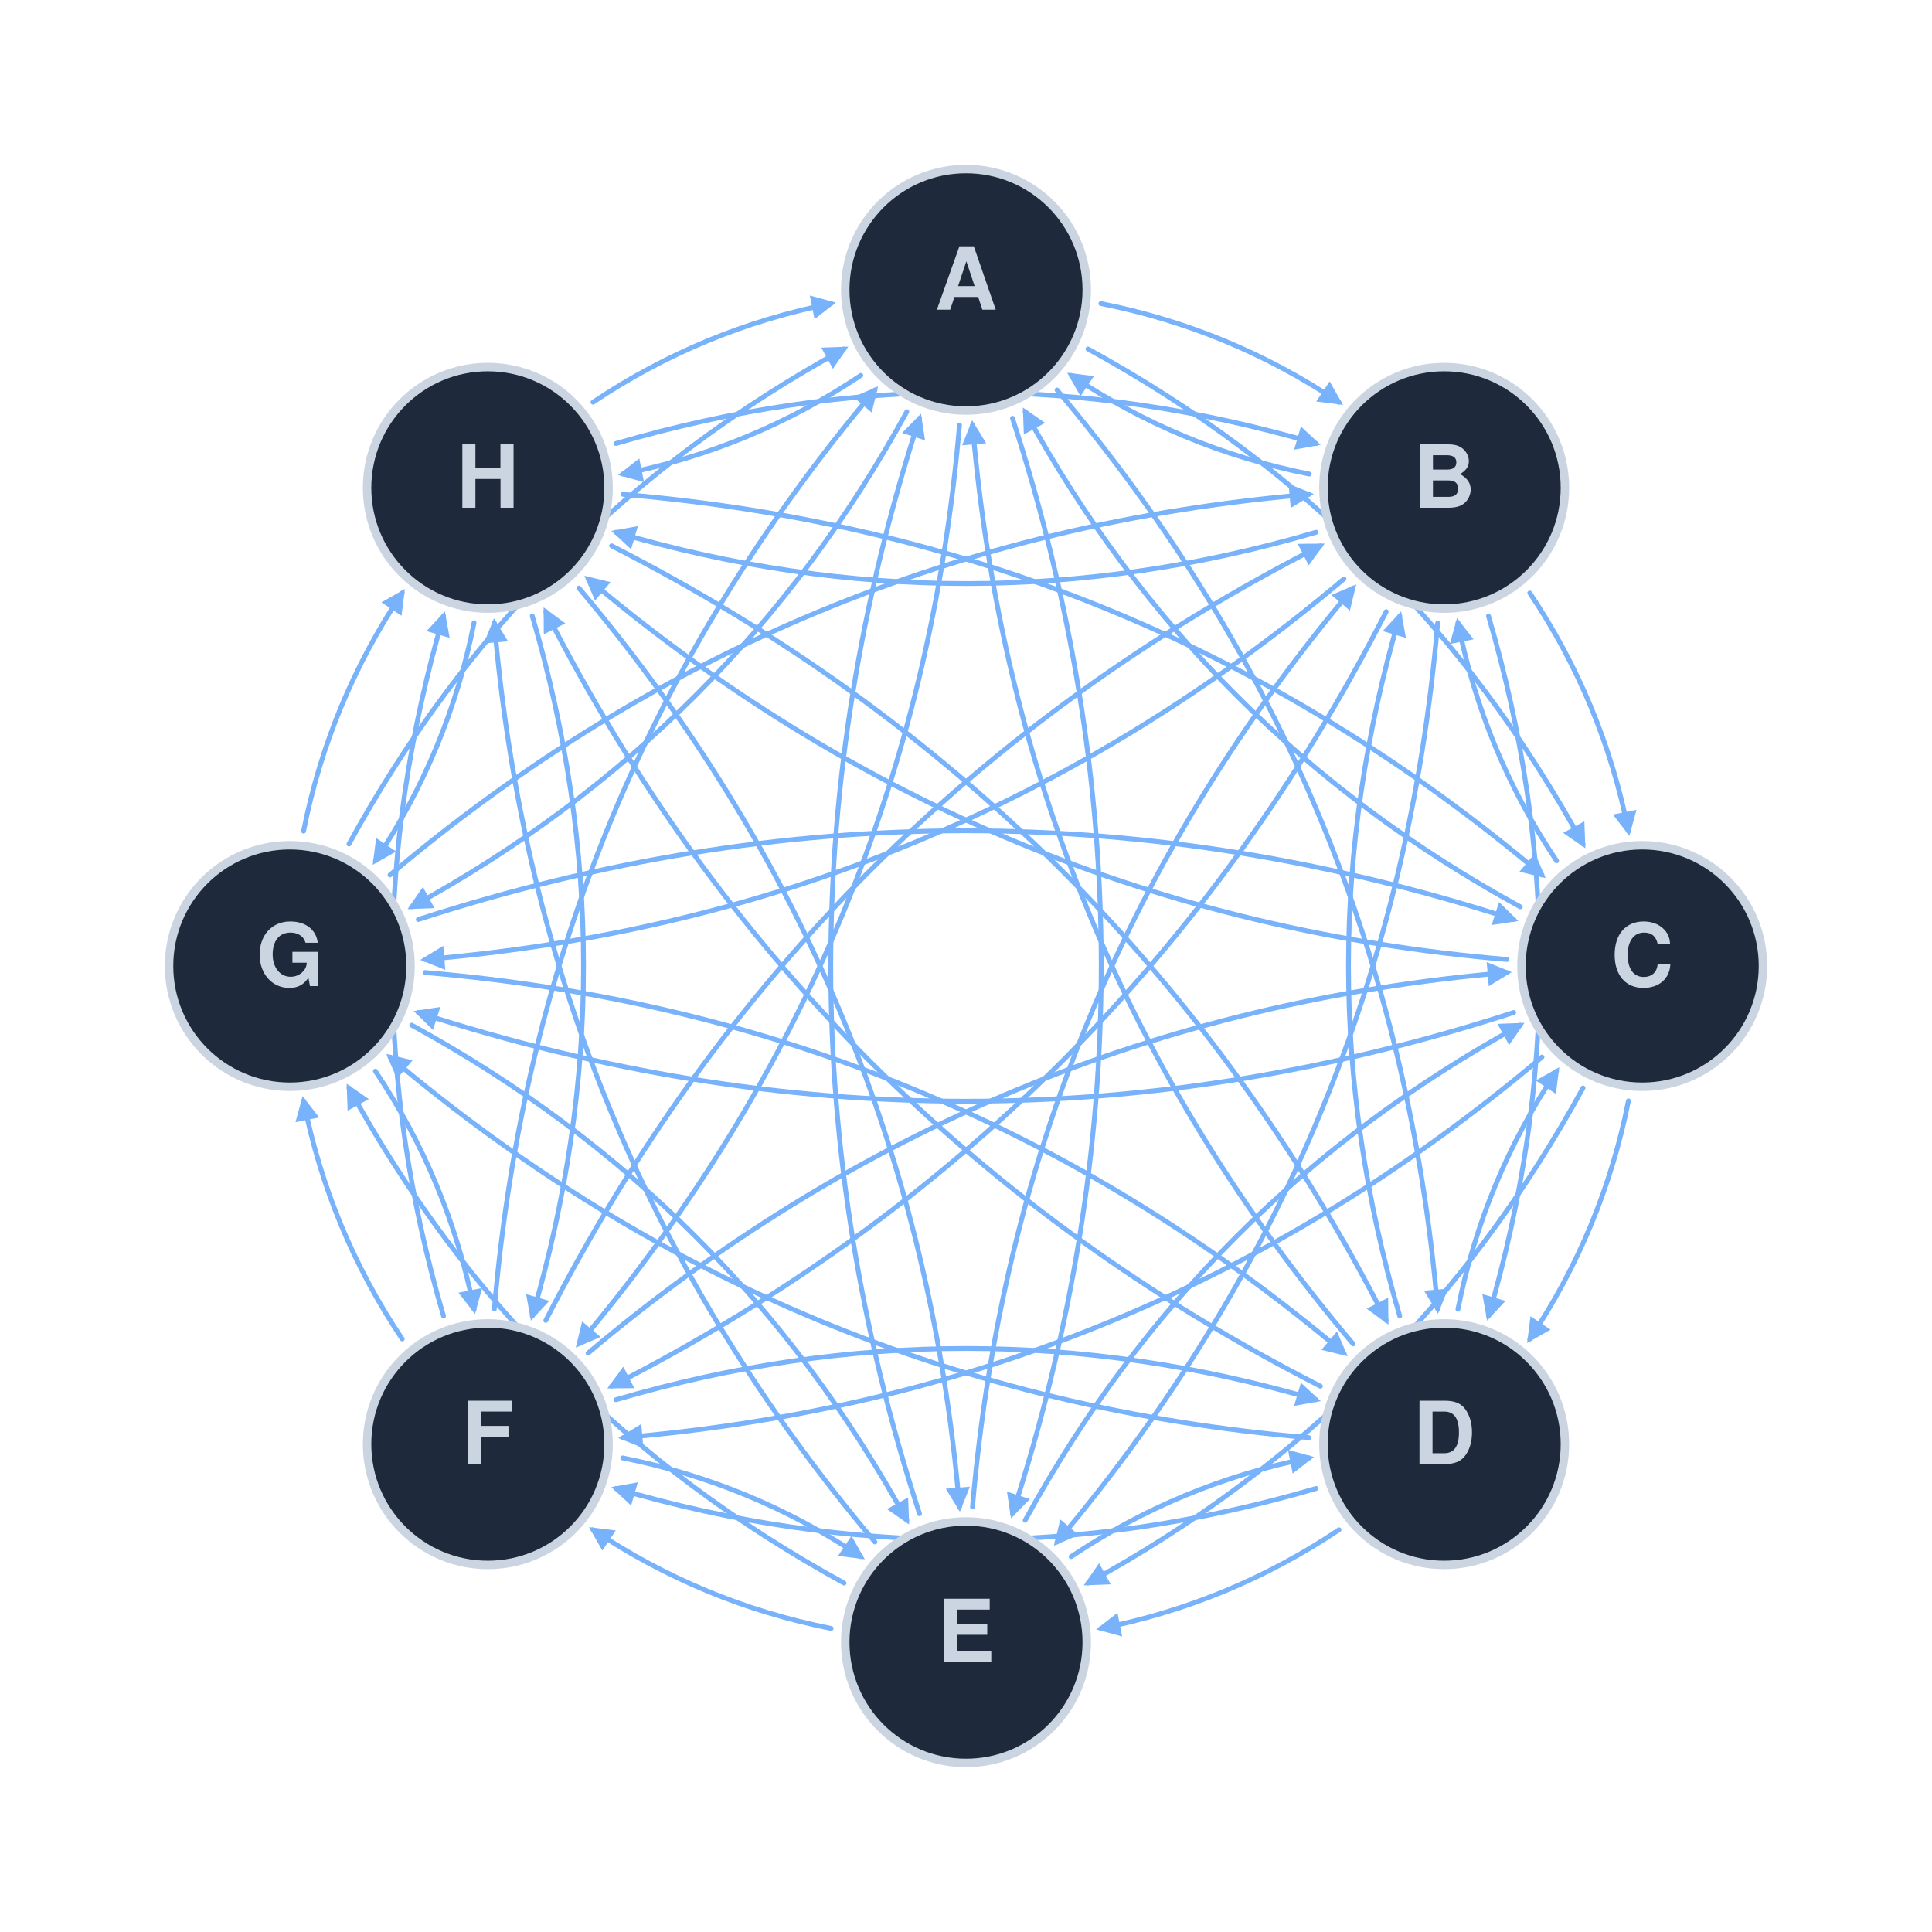
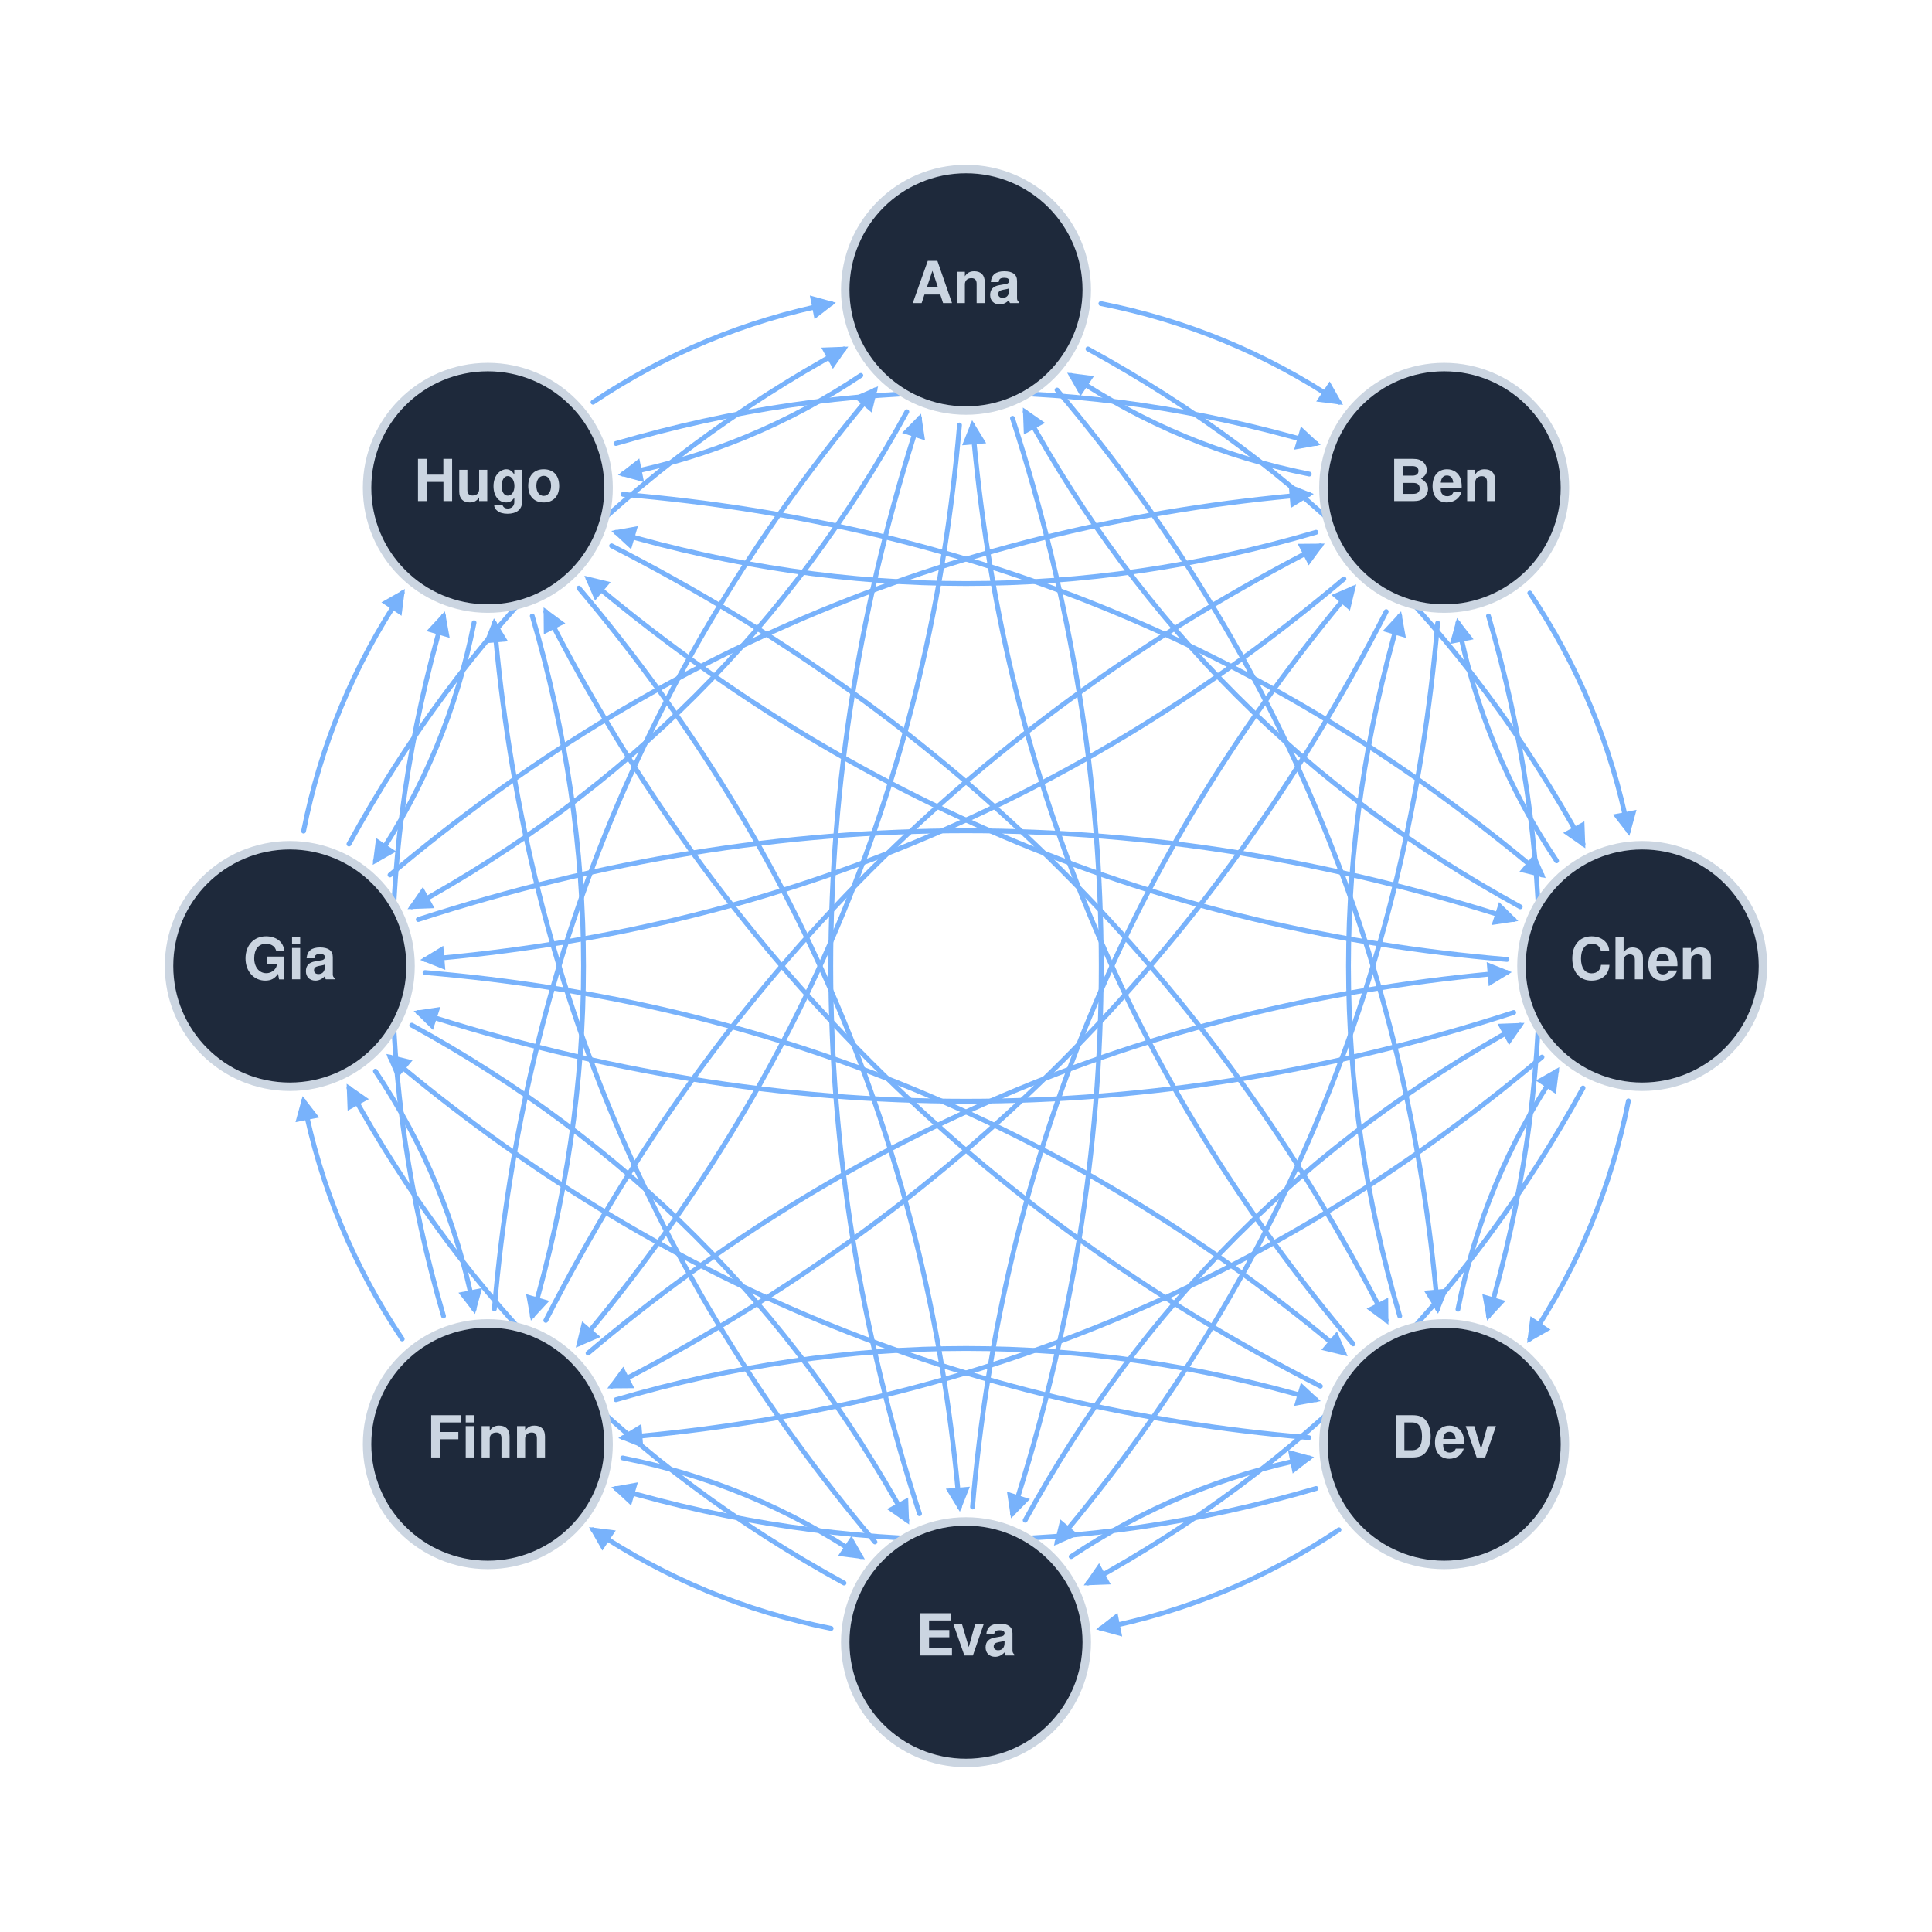
<svg xmlns="http://www.w3.org/2000/svg" viewBox="0 0 1600 1600" width="1600" height="1600" font-family="Helvetica Neue, Helvetica, Arial, sans-serif">
  <defs>
    <marker id="head" viewBox="0 0 10 10" refX="8" refY="5" markerWidth="5" markerHeight="5" orient="auto-start-reverse">
      <path d="M0,0 L10,5 L0,10 z" fill="#60A5FA" />
    </marker>
  </defs>
  <g fill="none" stroke="#60A5FA" stroke-width="4" stroke-linecap="round" opacity="0.85">
    <path d="M911.7,251.4 Q1018.5,272.6 1108.9,333.1" marker-end="url(#head)" />
    <path d="M901.0,289.0 Q1166.0,434.0 1311.0,699.0" marker-end="url(#head)" />
    <path d="M875.4,323.0 Q1154.2,653.3 1190.6,1084.0" marker-end="url(#head)" />
    <path d="M838.5,346.4 Q985.5,800.0 838.5,1253.6" marker-end="url(#head)" />
    <path d="M794.6,352.0 Q758.2,782.7 479.4,1113.0" marker-end="url(#head)" />
    <path d="M751.0,341.0 Q606.0,606.0 341.0,751.0" marker-end="url(#head)" />
    <path d="M712.9,310.9 Q622.5,371.4 515.7,392.6" marker-end="url(#head)" />
    <path d="M1084.3,392.6 Q977.5,371.4 887.1,310.9" marker-end="url(#head)" />
    <path d="M1266.9,491.1 Q1327.4,581.5 1348.6,688.3" marker-end="url(#head)" />
    <path d="M1232.7,510.1 Q1317.6,800.0 1232.7,1089.9" marker-end="url(#head)" />
    <path d="M1190.6,516.0 Q1154.2,946.7 875.4,1277.0" marker-end="url(#head)" />
    <path d="M1148.0,506.5 Q931.2,931.2 506.5,1148.0" marker-end="url(#head)" />
    <path d="M1113.0,479.4 Q782.7,758.2 352.0,794.6" marker-end="url(#head)" />
    <path d="M1089.9,440.8 Q800.0,525.7 510.1,440.8" marker-end="url(#head)" />
    <path d="M1259.0,751.0 Q994.0,606.0 849.0,341.0" marker-end="url(#head)" />
    <path d="M1289.1,712.9 Q1228.6,622.5 1207.4,515.7" marker-end="url(#head)" />
    <path d="M1348.6,911.7 Q1327.4,1018.5 1266.9,1108.9" marker-end="url(#head)" />
    <path d="M1311.0,901.0 Q1166.0,1166.0 901.0,1311.0" marker-end="url(#head)" />
    <path d="M1277.0,875.4 Q946.7,1154.2 516.0,1190.6" marker-end="url(#head)" />
    <path d="M1253.6,838.5 Q800.0,985.5 346.4,838.5" marker-end="url(#head)" />
    <path d="M1248.0,794.6 Q817.3,758.2 487.0,479.4" marker-end="url(#head)" />
    <path d="M1120.6,1113.0 Q841.8,782.7 805.4,352.0" marker-end="url(#head)" />
    <path d="M1159.2,1089.9 Q1074.3,800.0 1159.2,510.1" marker-end="url(#head)" />
    <path d="M1207.4,1084.3 Q1228.6,977.5 1289.1,887.1" marker-end="url(#head)" />
    <path d="M1108.9,1266.9 Q1018.5,1327.4 911.7,1348.6" marker-end="url(#head)" />
    <path d="M1089.9,1232.7 Q800.0,1317.6 510.1,1232.7" marker-end="url(#head)" />
    <path d="M1084.0,1190.6 Q653.3,1154.2 323.0,875.4" marker-end="url(#head)" />
    <path d="M1093.5,1148.0 Q668.8,931.2 452.0,506.5" marker-end="url(#head)" />
    <path d="M761.5,1253.6 Q614.5,800.0 761.5,346.4" marker-end="url(#head)" />
    <path d="M805.4,1248.0 Q841.8,817.3 1120.6,487.0" marker-end="url(#head)" />
    <path d="M849.0,1259.0 Q994.0,994.0 1259.0,849.0" marker-end="url(#head)" />
    <path d="M887.1,1289.1 Q977.5,1228.6 1084.3,1207.4" marker-end="url(#head)" />
    <path d="M688.3,1348.6 Q581.5,1327.4 491.1,1266.9" marker-end="url(#head)" />
    <path d="M699.0,1311.0 Q434.0,1166.0 289.0,901.0" marker-end="url(#head)" />
    <path d="M724.6,1277.0 Q445.8,946.7 409.4,516.0" marker-end="url(#head)" />
    <path d="M409.4,1084.0 Q445.8,653.3 724.6,323.0" marker-end="url(#head)" />
    <path d="M452.0,1093.5 Q668.8,668.8 1093.5,452.0" marker-end="url(#head)" />
    <path d="M487.0,1120.6 Q817.3,841.8 1248.0,805.4" marker-end="url(#head)" />
    <path d="M510.1,1159.2 Q800.0,1074.3 1089.9,1159.2" marker-end="url(#head)" />
    <path d="M515.7,1207.4 Q622.5,1228.6 712.9,1289.1" marker-end="url(#head)" />
    <path d="M333.1,1108.9 Q272.6,1018.5 251.4,911.7" marker-end="url(#head)" />
    <path d="M367.3,1089.9 Q282.4,800.0 367.3,510.1" marker-end="url(#head)" />
    <path d="M289.0,699.0 Q434.0,434.0 699.0,289.0" marker-end="url(#head)" />
    <path d="M323.0,724.6 Q653.3,445.8 1084.0,409.4" marker-end="url(#head)" />
    <path d="M346.4,761.5 Q800.0,614.5 1253.6,761.5" marker-end="url(#head)" />
    <path d="M352.0,805.4 Q782.7,841.8 1113.0,1120.6" marker-end="url(#head)" />
    <path d="M341.0,849.0 Q606.0,994.0 751.0,1259.0" marker-end="url(#head)" />
    <path d="M310.9,887.1 Q371.4,977.5 392.6,1084.3" marker-end="url(#head)" />
    <path d="M251.4,688.3 Q272.6,581.5 333.1,491.1" marker-end="url(#head)" />
    <path d="M491.1,333.1 Q581.5,272.6 688.3,251.4" marker-end="url(#head)" />
    <path d="M510.1,367.3 Q800.0,282.4 1089.9,367.3" marker-end="url(#head)" />
    <path d="M516.0,409.4 Q946.7,445.8 1277.0,724.6" marker-end="url(#head)" />
    <path d="M506.5,452.0 Q931.2,668.8 1148.0,1093.5" marker-end="url(#head)" />
    <path d="M479.4,487.0 Q758.2,817.3 794.6,1248.0" marker-end="url(#head)" />
    <path d="M440.8,510.1 Q525.7,800.0 440.8,1089.9" marker-end="url(#head)" />
    <path d="M392.6,515.7 Q371.4,622.5 310.9,712.9" marker-end="url(#head)" />
  </g>
  <circle cx="800.0" cy="240.0" r="100" fill="#1E293B" stroke="#CBD5E1" stroke-width="7" />
-   <text x="800.0" y="240.0" text-anchor="middle" dominant-baseline="central" font-size="72" font-weight="600" fill="#CBD5E1">A</text>
+   <text x="800.0" y="240.0" text-anchor="middle" dominant-baseline="central" font-size="48" font-weight="600" fill="#CBD5E1">Ana</text>
  <circle cx="1196.0" cy="404.0" r="100" fill="#1E293B" stroke="#CBD5E1" stroke-width="7" />
-   <text x="1196.0" y="404.0" text-anchor="middle" dominant-baseline="central" font-size="72" font-weight="600" fill="#CBD5E1">B</text>
+   <text x="1196.0" y="404.0" text-anchor="middle" dominant-baseline="central" font-size="48" font-weight="600" fill="#CBD5E1">Ben</text>
  <circle cx="1360.0" cy="800.0" r="100" fill="#1E293B" stroke="#CBD5E1" stroke-width="7" />
-   <text x="1360.0" y="800.0" text-anchor="middle" dominant-baseline="central" font-size="72" font-weight="600" fill="#CBD5E1">C</text>
+   <text x="1360.0" y="800.0" text-anchor="middle" dominant-baseline="central" font-size="48" font-weight="600" fill="#CBD5E1">Chen</text>
  <circle cx="1196.0" cy="1196.0" r="100" fill="#1E293B" stroke="#CBD5E1" stroke-width="7" />
-   <text x="1196.0" y="1196.0" text-anchor="middle" dominant-baseline="central" font-size="72" font-weight="600" fill="#CBD5E1">D</text>
+   <text x="1196.0" y="1196.0" text-anchor="middle" dominant-baseline="central" font-size="48" font-weight="600" fill="#CBD5E1">Dev</text>
  <circle cx="800.0" cy="1360.0" r="100" fill="#1E293B" stroke="#CBD5E1" stroke-width="7" />
-   <text x="800.0" y="1360.0" text-anchor="middle" dominant-baseline="central" font-size="72" font-weight="600" fill="#CBD5E1">E</text>
+   <text x="800.0" y="1360.0" text-anchor="middle" dominant-baseline="central" font-size="48" font-weight="600" fill="#CBD5E1">Eva</text>
  <circle cx="404.0" cy="1196.0" r="100" fill="#1E293B" stroke="#CBD5E1" stroke-width="7" />
-   <text x="404.0" y="1196.0" text-anchor="middle" dominant-baseline="central" font-size="72" font-weight="600" fill="#CBD5E1">F</text>
+   <text x="404.0" y="1196.0" text-anchor="middle" dominant-baseline="central" font-size="48" font-weight="600" fill="#CBD5E1">Finn</text>
  <circle cx="240.0" cy="800.0" r="100" fill="#1E293B" stroke="#CBD5E1" stroke-width="7" />
-   <text x="240.0" y="800.0" text-anchor="middle" dominant-baseline="central" font-size="72" font-weight="600" fill="#CBD5E1">G</text>
+   <text x="240.0" y="800.0" text-anchor="middle" dominant-baseline="central" font-size="48" font-weight="600" fill="#CBD5E1">Gia</text>
  <circle cx="404.0" cy="404.0" r="100" fill="#1E293B" stroke="#CBD5E1" stroke-width="7" />
-   <text x="404.0" y="404.0" text-anchor="middle" dominant-baseline="central" font-size="72" font-weight="600" fill="#CBD5E1">H</text>
+   <text x="404.0" y="404.0" text-anchor="middle" dominant-baseline="central" font-size="48" font-weight="600" fill="#CBD5E1">Hugo</text>
</svg>
